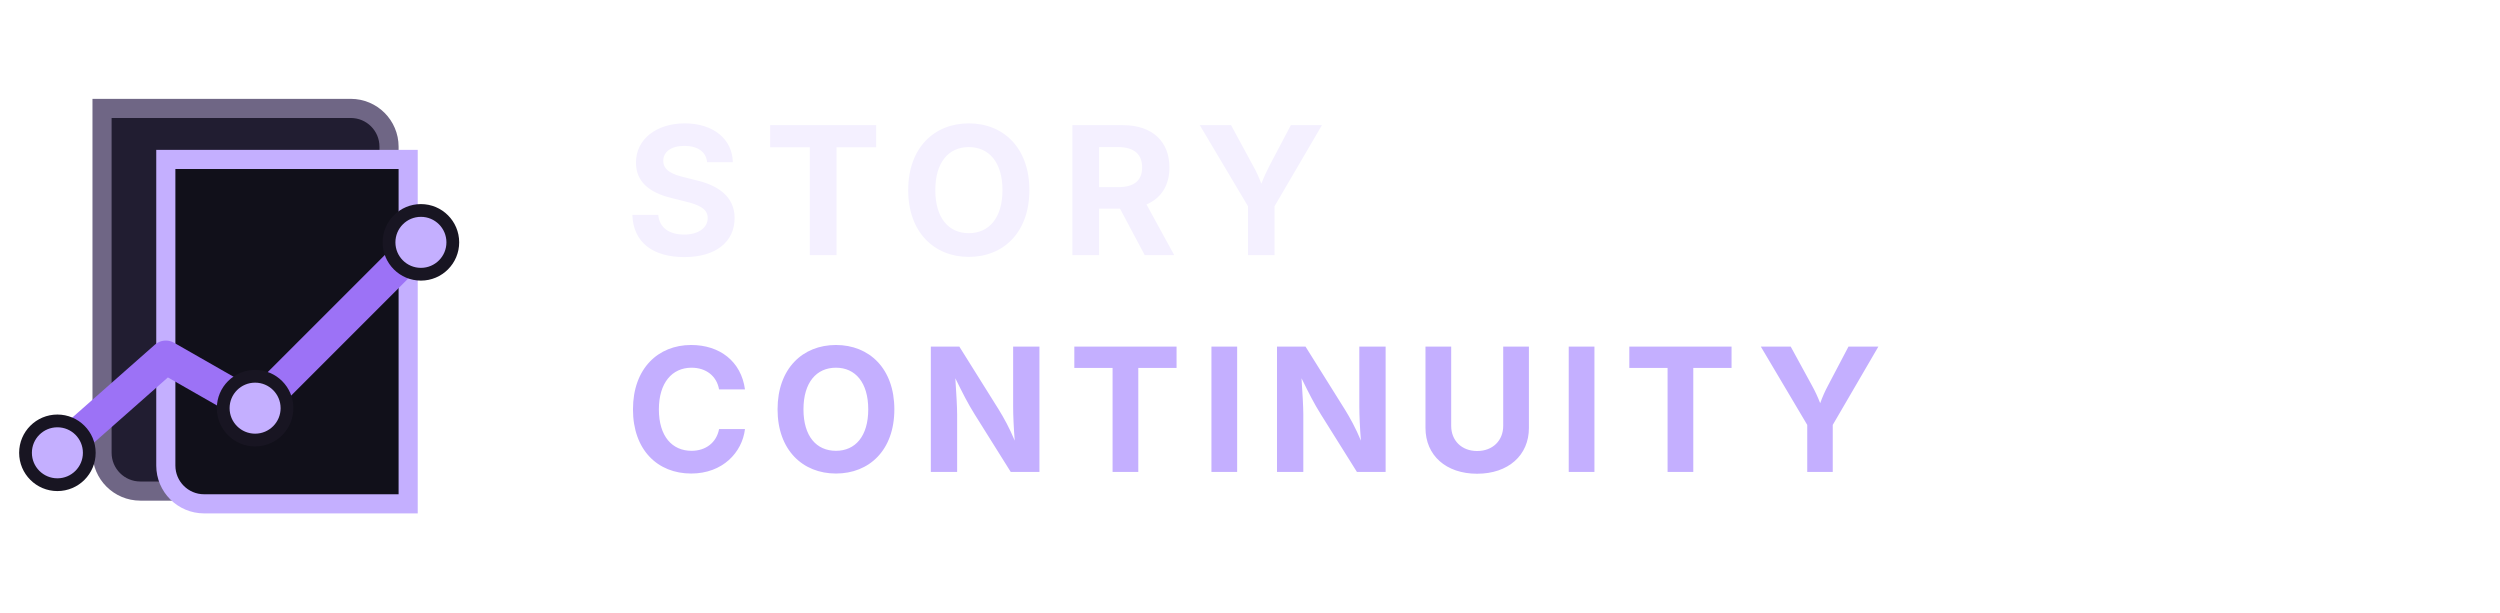
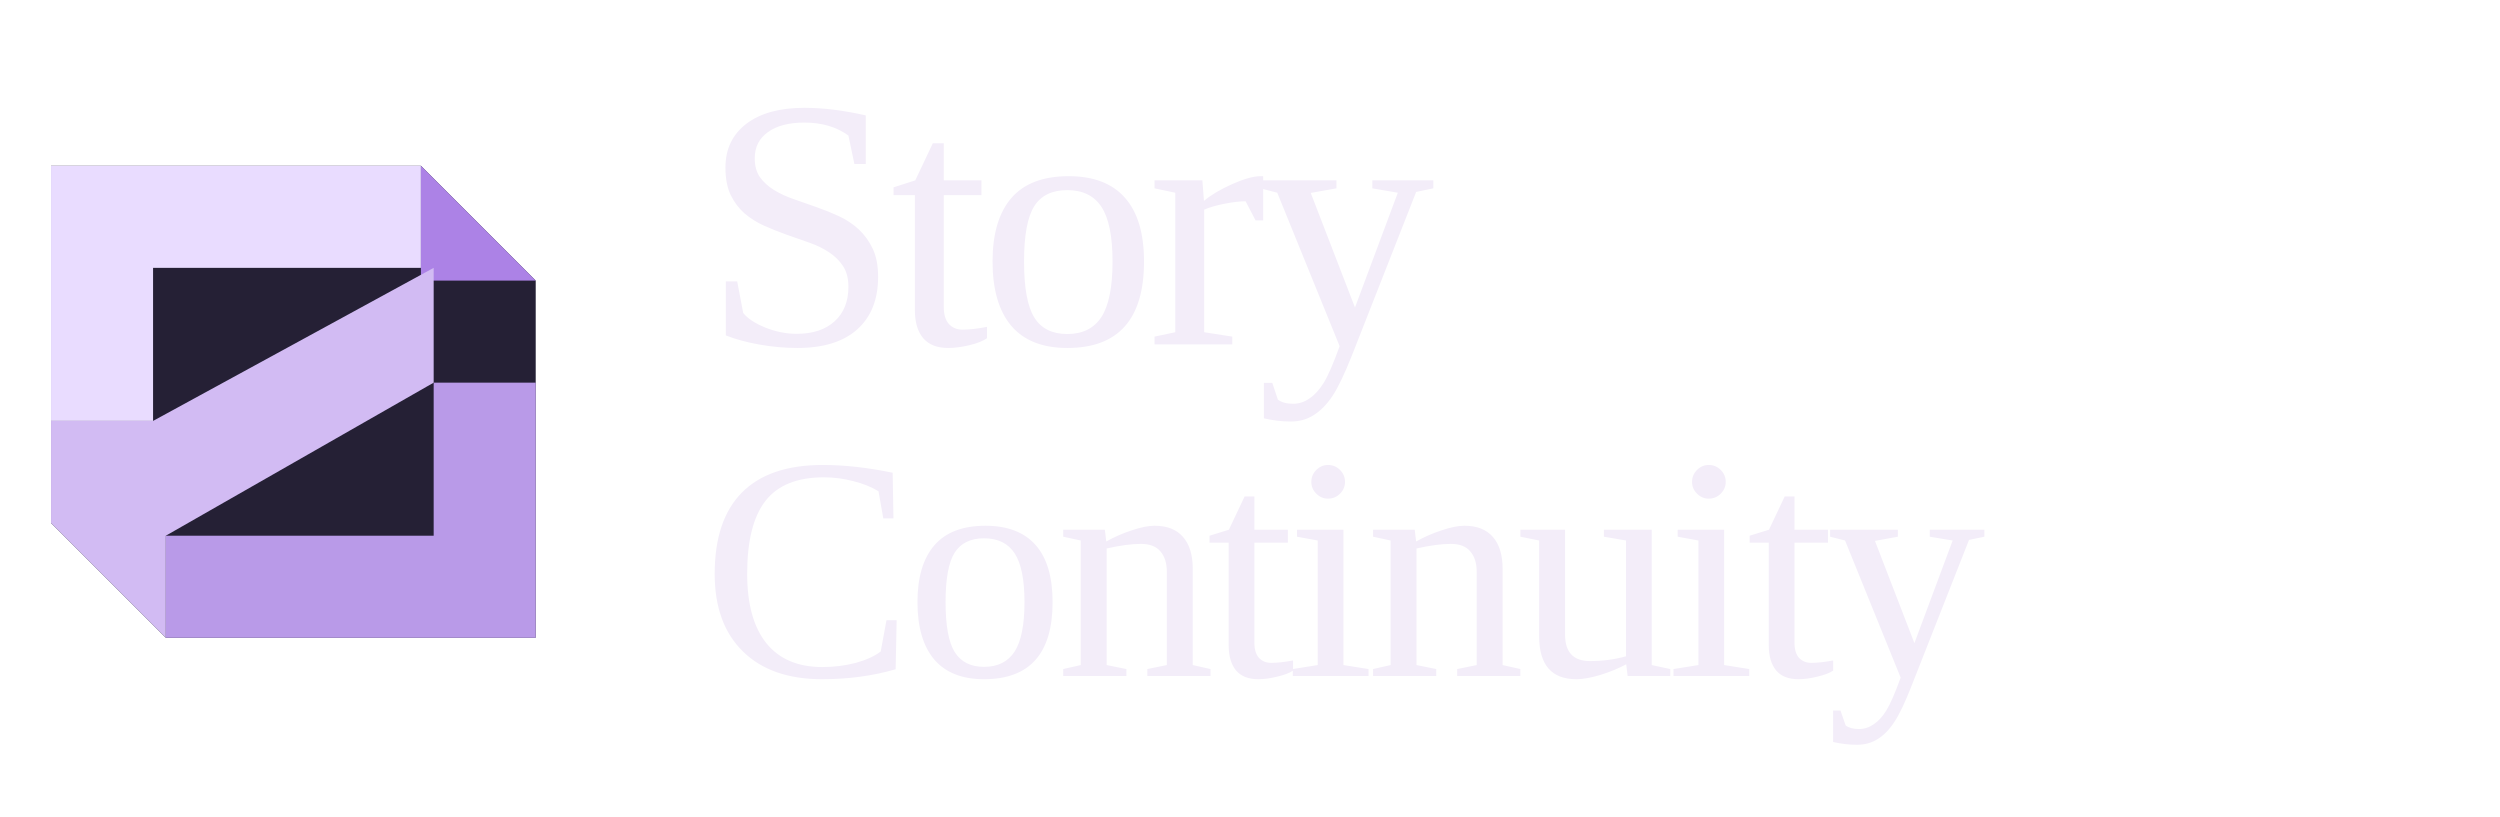
- <svg xmlns="http://www.w3.org/2000/svg" viewBox="0 0 196 48" role="img" aria-labelledby="title desc">
-   <g transform="translate(0 0)">
-     <path d="M8 8.5h19.5a3 3 0 0 1 3 3v27H11a3 3 0 0 1-3-3z" fill="#211d31" stroke="#6f6685" stroke-width="1.5" />
-     <path d="M13 12.5h19v27H16a3 3 0 0 1-3-3z" fill="#11101a" stroke="#c4afff" stroke-width="1.5" />
-     <path d="M4.5 35.5 13 28l7 4 13-13" fill="none" stroke="#9c72f6" stroke-width="2.6" stroke-linecap="round" stroke-linejoin="round" />
-     <circle cx="4.5" cy="35.5" r="2.5" fill="#c4afff" stroke="#181522" />
-     <circle cx="20" cy="32" r="2.5" fill="#c4afff" stroke="#181522" />
-     <circle cx="33" cy="19" r="2.5" fill="#c4afff" stroke="#181522" />
+ <svg xmlns="http://www.w3.org/2000/svg" width="196" height="64" viewBox="0 0 196 64" role="img" aria-labelledby="title desc">
+   <g transform="translate(0 8)">
+     <path d="M4 5h29l9 9v28H13l-9-9V5Z" fill="#252035" />
+     <path d="M4 5h29v8H12v12H4V5Z" fill="#e9dcff" />
+     <path d="M33 5l9 9h-9V5Z" fill="#ac82e6" />
+     <path d="M42 14v28H13v-8h21V22h8v-8Z" fill="#b99ae8" />
+     <path d="M4 25h8l22-12v9L13 34v8l-9-9v-8Z" fill="#d2bbf3" />
  </g>
-   <text x="49" y="20" fill="#f4f0ff" font-family="Inter, Arial, sans-serif" font-size="14" font-weight="720" letter-spacing="1.8">STORY</text>
-   <text x="49" y="37" fill="#c4afff" font-family="Inter, Arial, sans-serif" font-size="13.5" font-weight="650" letter-spacing="1.35">CONTINUITY</text>
+   <g fill="#f3edf9" font-family="Georgia, 'Times New Roman', serif">
+     <text x="55" y="27" font-size="28" letter-spacing="-.8">Story</text>
+     <text x="55" y="53" font-size="25" letter-spacing="-.7">Continuity</text>
+   </g>
</svg>
